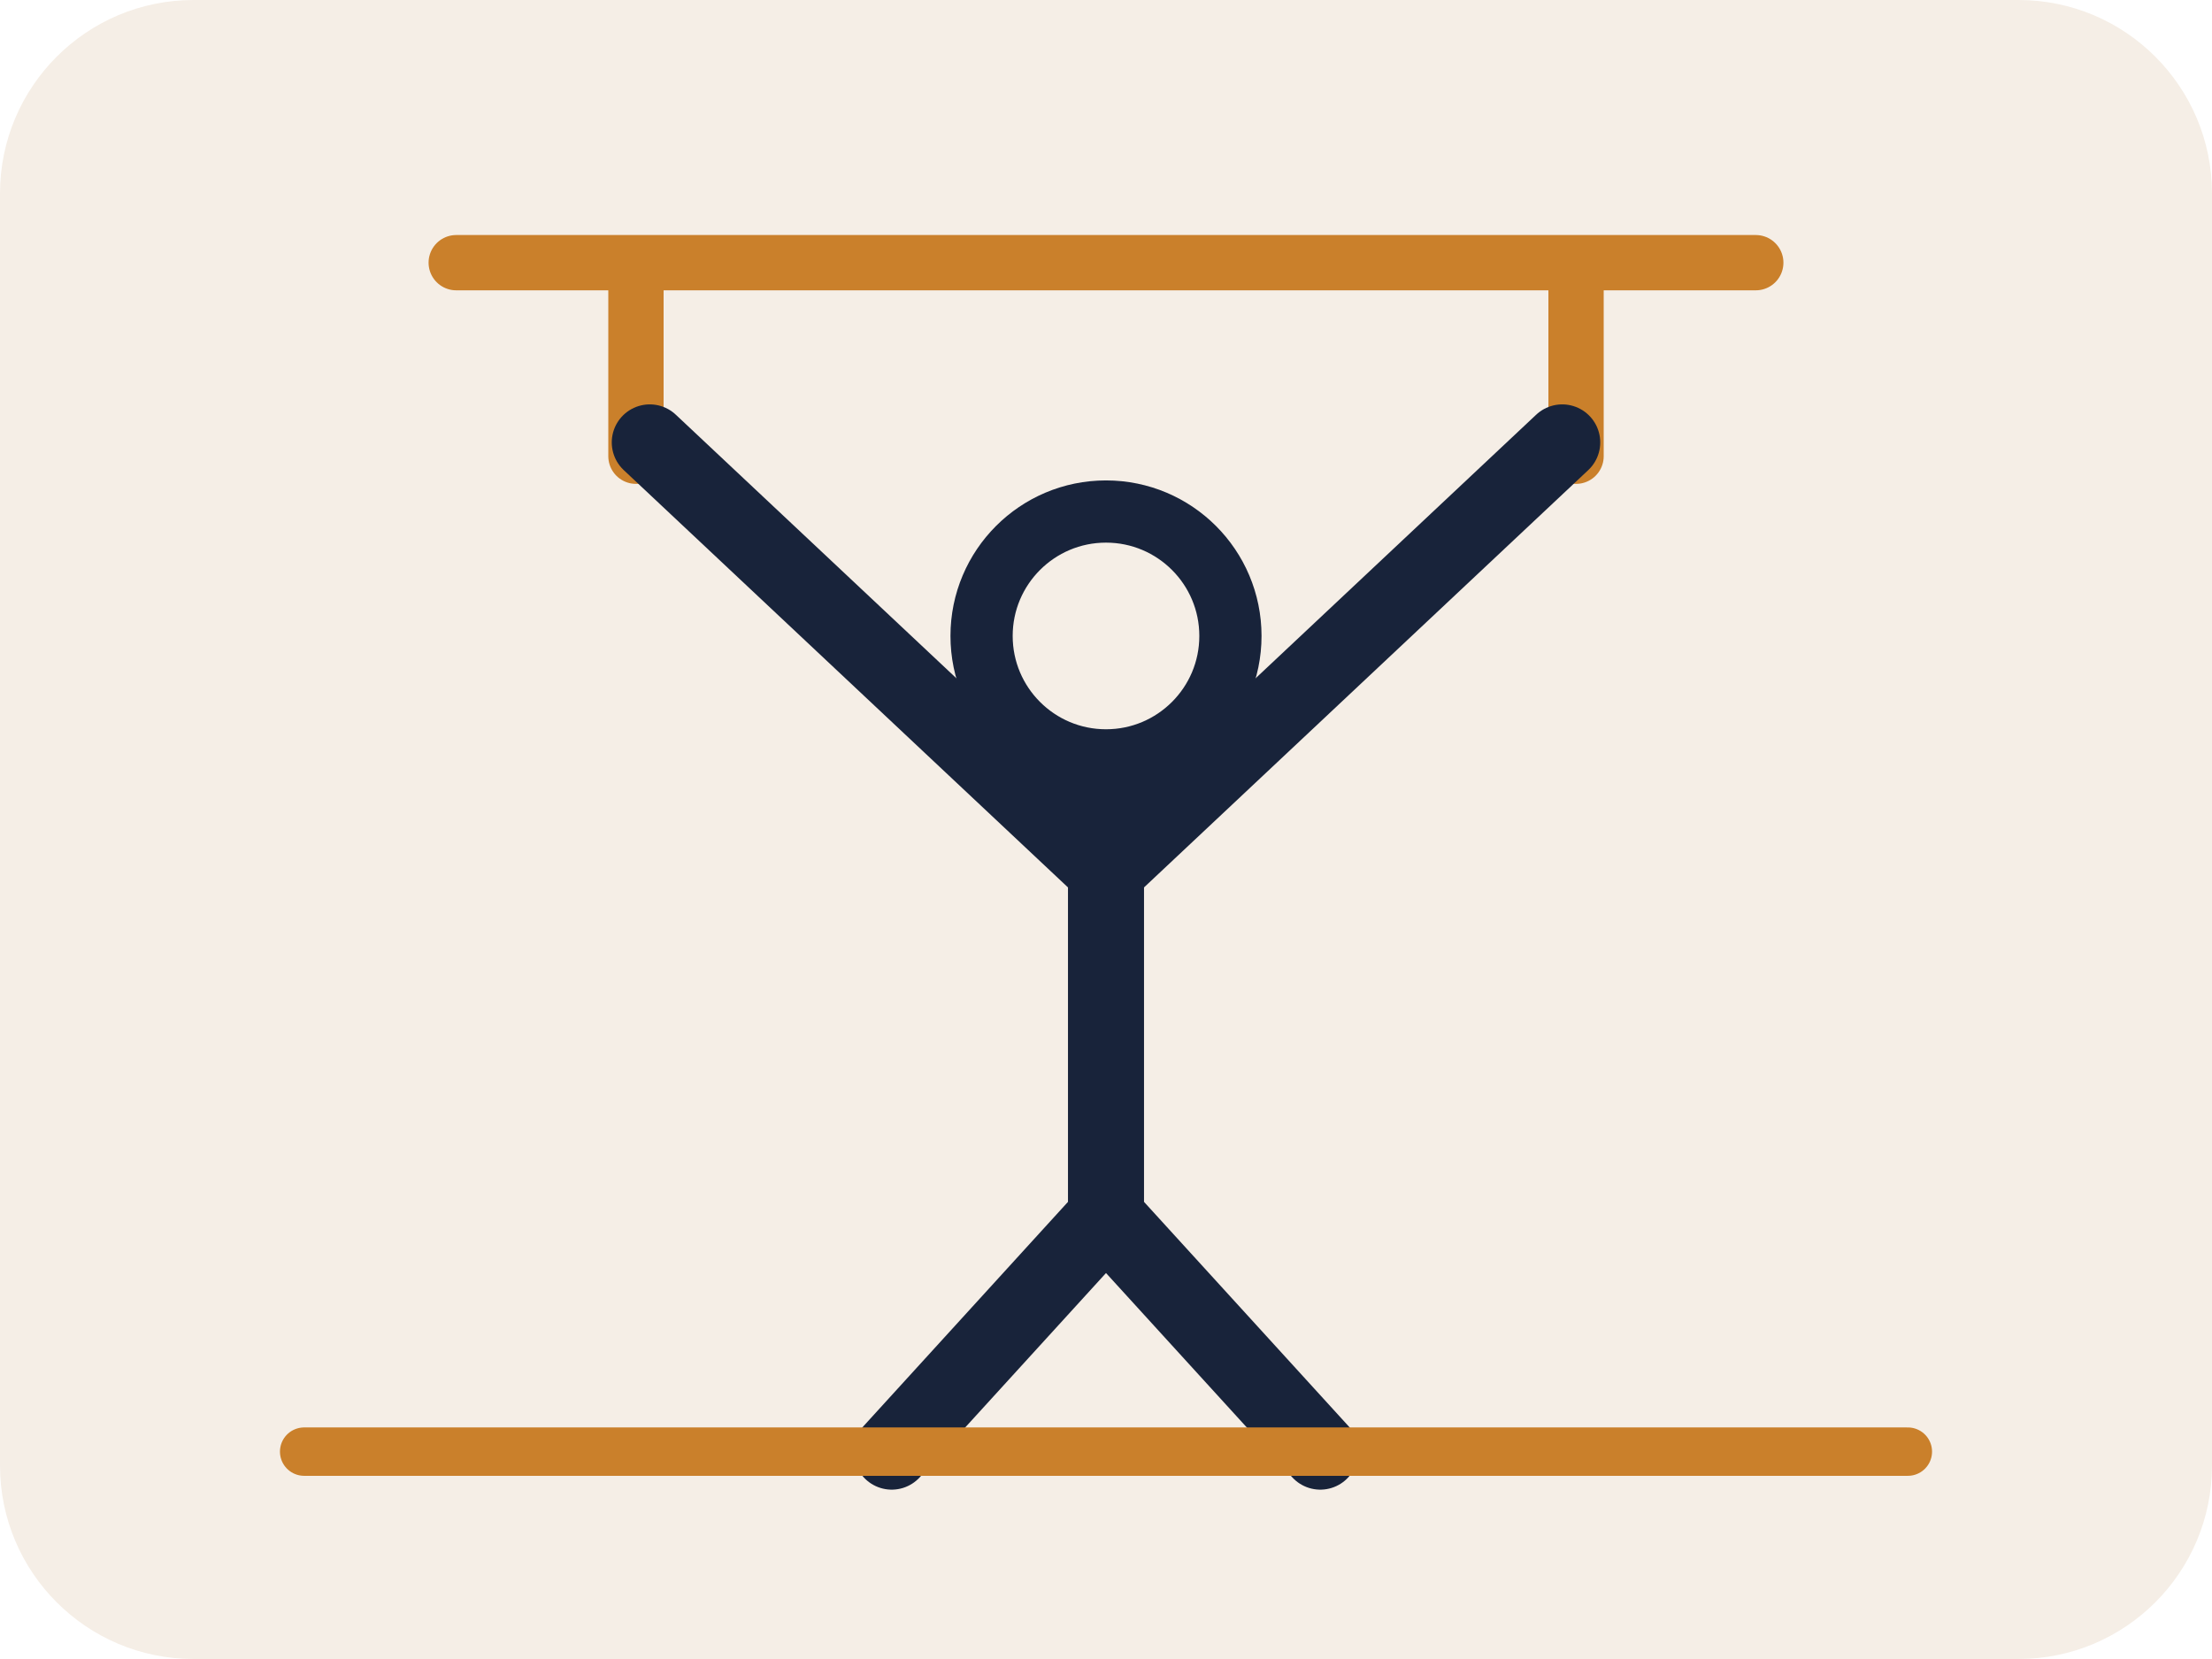
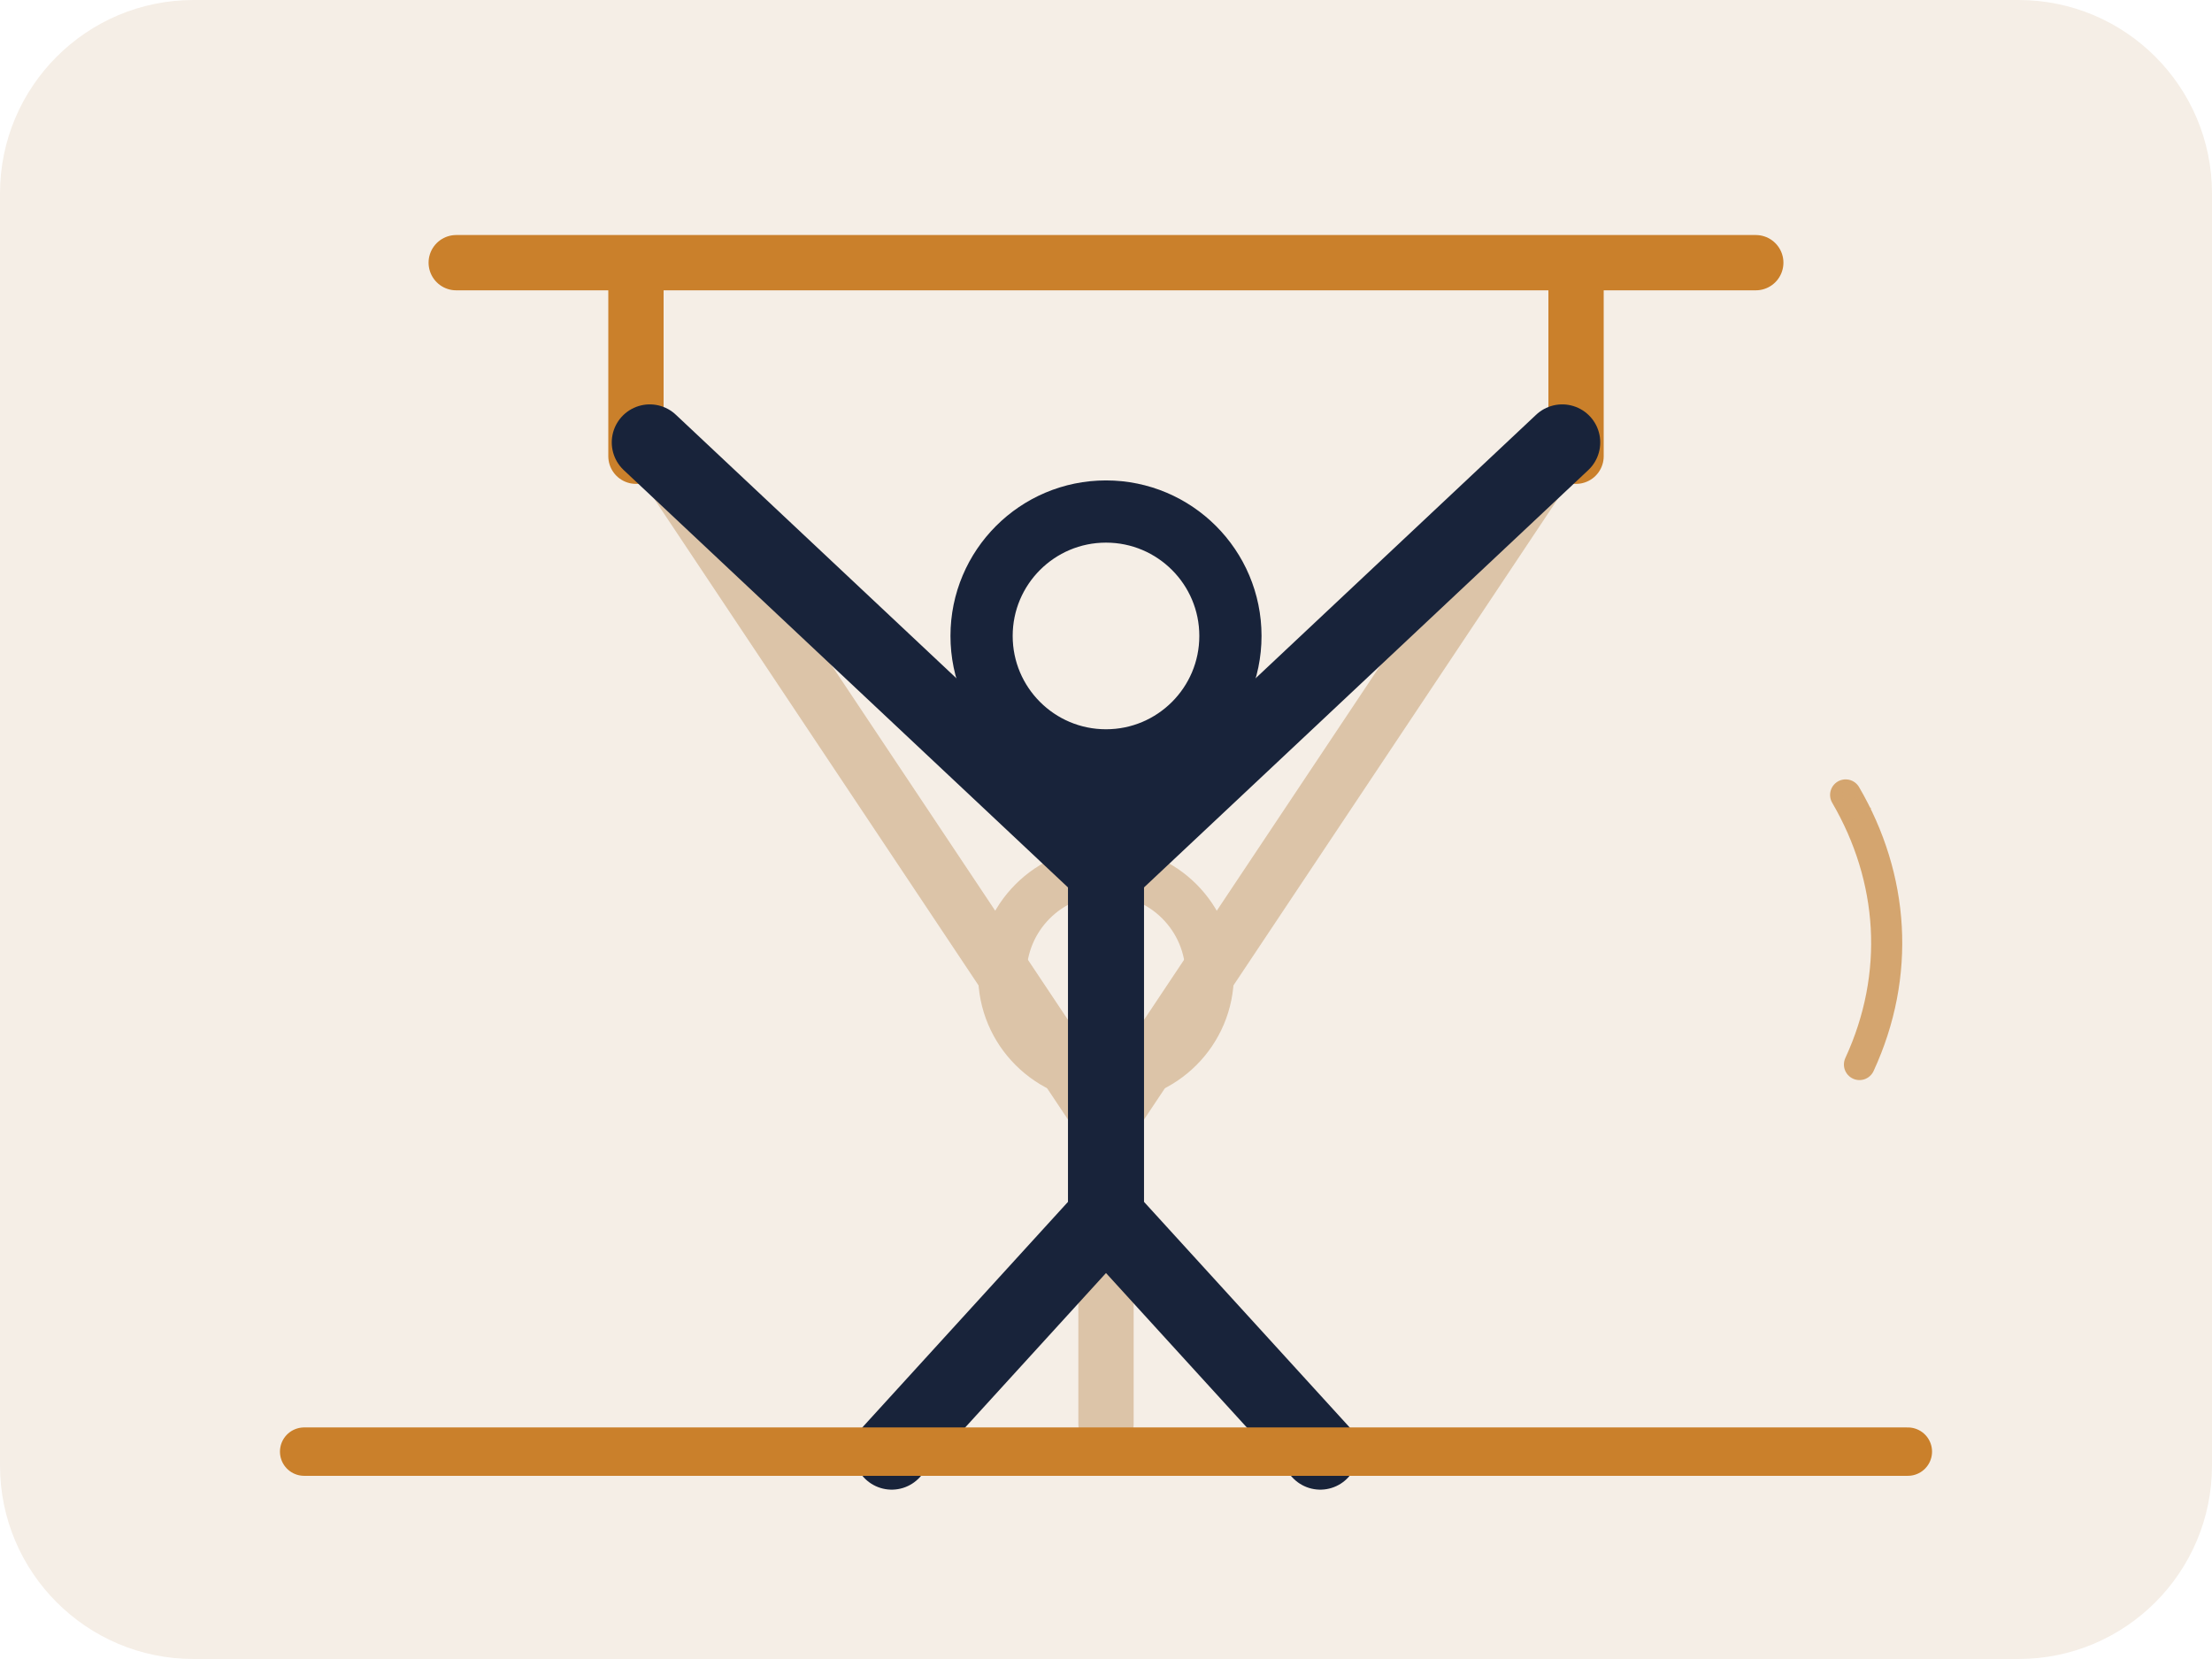
<svg xmlns="http://www.w3.org/2000/svg" viewBox="0 0 320 240" role="img" aria-labelledby="title">
+   <defs>
+     <marker id="motion-arrow" viewBox="0 0 10 10" refX="8" refY="5" markerWidth="4.5" markerHeight="4.5" markerUnits="userSpaceOnUse" orient="auto-start-reverse">
+       <path d="M0 0 10 5 0 10Z" fill="hsl(32 55% 52%)" opacity=".55" />
+     </marker>
+   </defs>
  <rect width="320" height="240" rx="28" fill="hsl(32 42% 93%)" />
  <path d="M66 38h188M92 38v28M228 38v28" fill="none" stroke="hsl(32 65% 48%)" stroke-width="8" stroke-linecap="round" />
+   <circle cx="160" cy="141" r="15" fill="none" stroke="hsl(32 42% 76%)" stroke-width="7" />
+   <path d="M160 158v48M160 163 94 64M160 163l66-99" fill="none" stroke="hsl(32 42% 76%)" stroke-width="8" stroke-linecap="round" />
  <circle cx="160" cy="92" r="18" fill="none" stroke="#18233a" stroke-width="9" />
  <path d="M160 114v62M160 126 94 64M160 126l66-62M160 176l-31 34M160 176l31 34" fill="none" stroke="#18233a" stroke-width="11" stroke-linecap="round" stroke-linejoin="round" />
+   <path d="M269 154c6-13 5-27-2-39" fill="none" stroke="hsl(32 55% 52%)" stroke-width="4.5" stroke-linecap="round" opacity=".72" marker-end="url(#motion-arrow)" />
  <path d="M44 210h232" stroke="hsl(32 65% 48%)" stroke-width="7" stroke-linecap="round" />
</svg>
